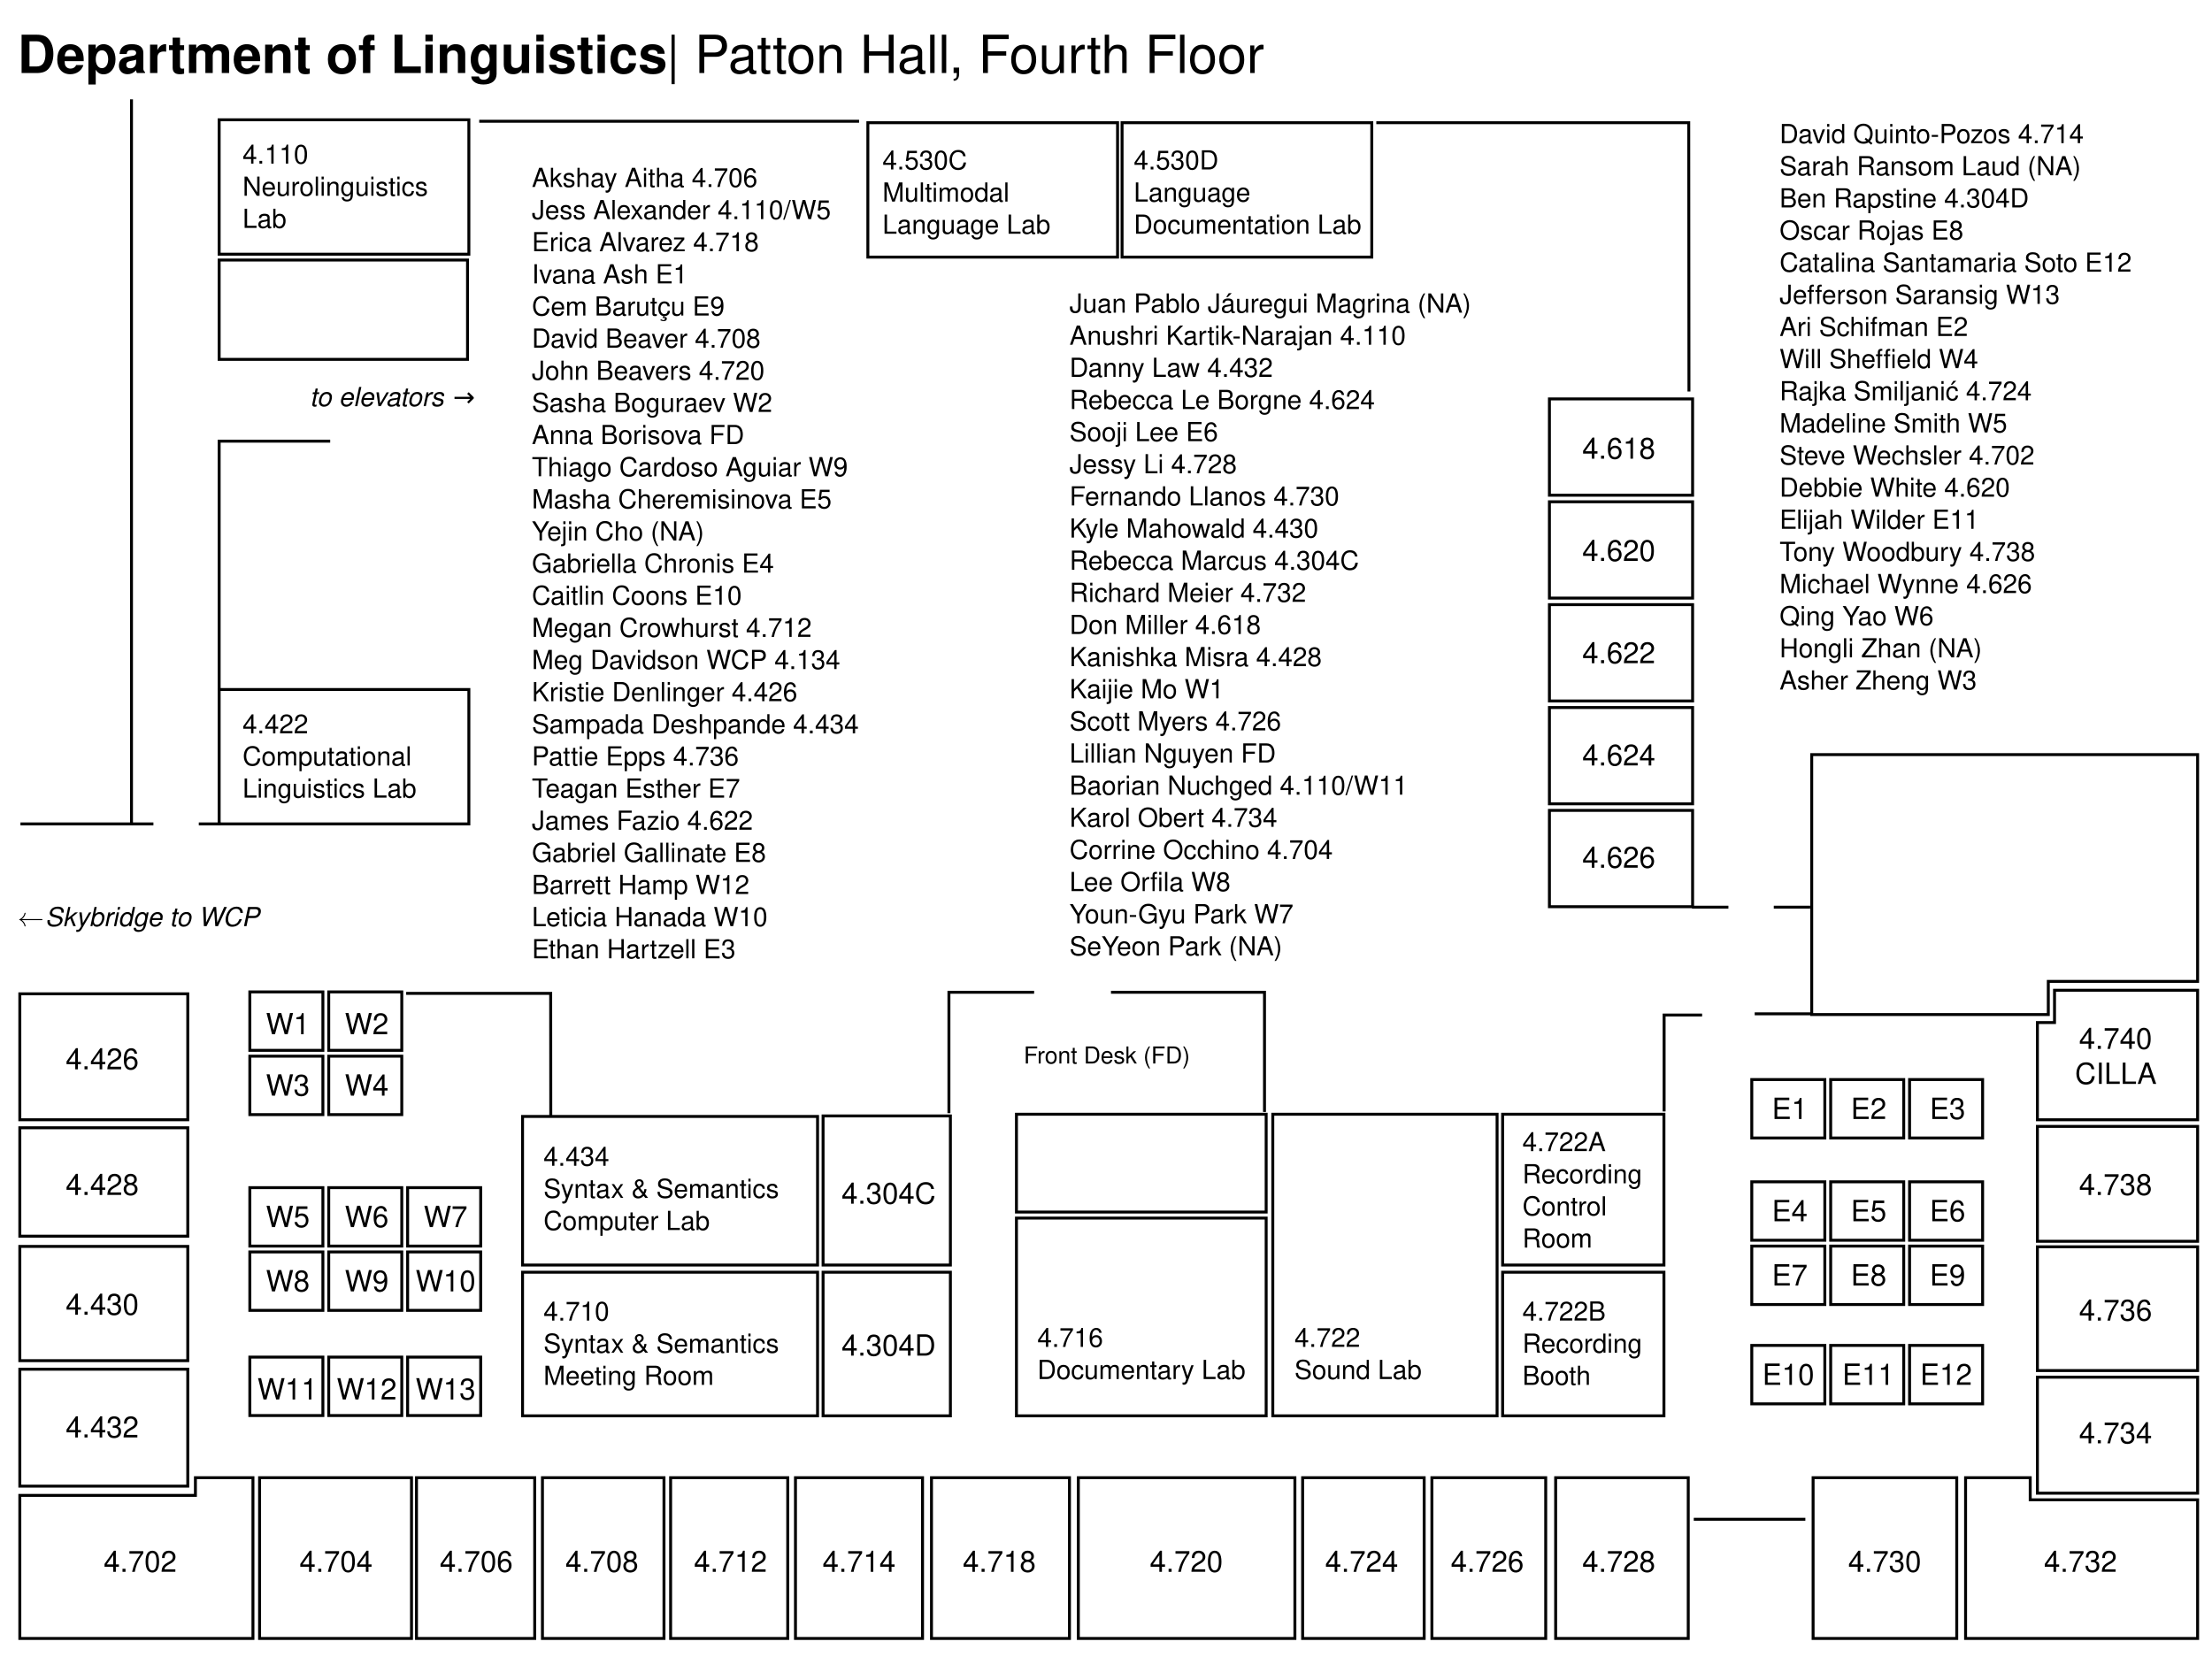
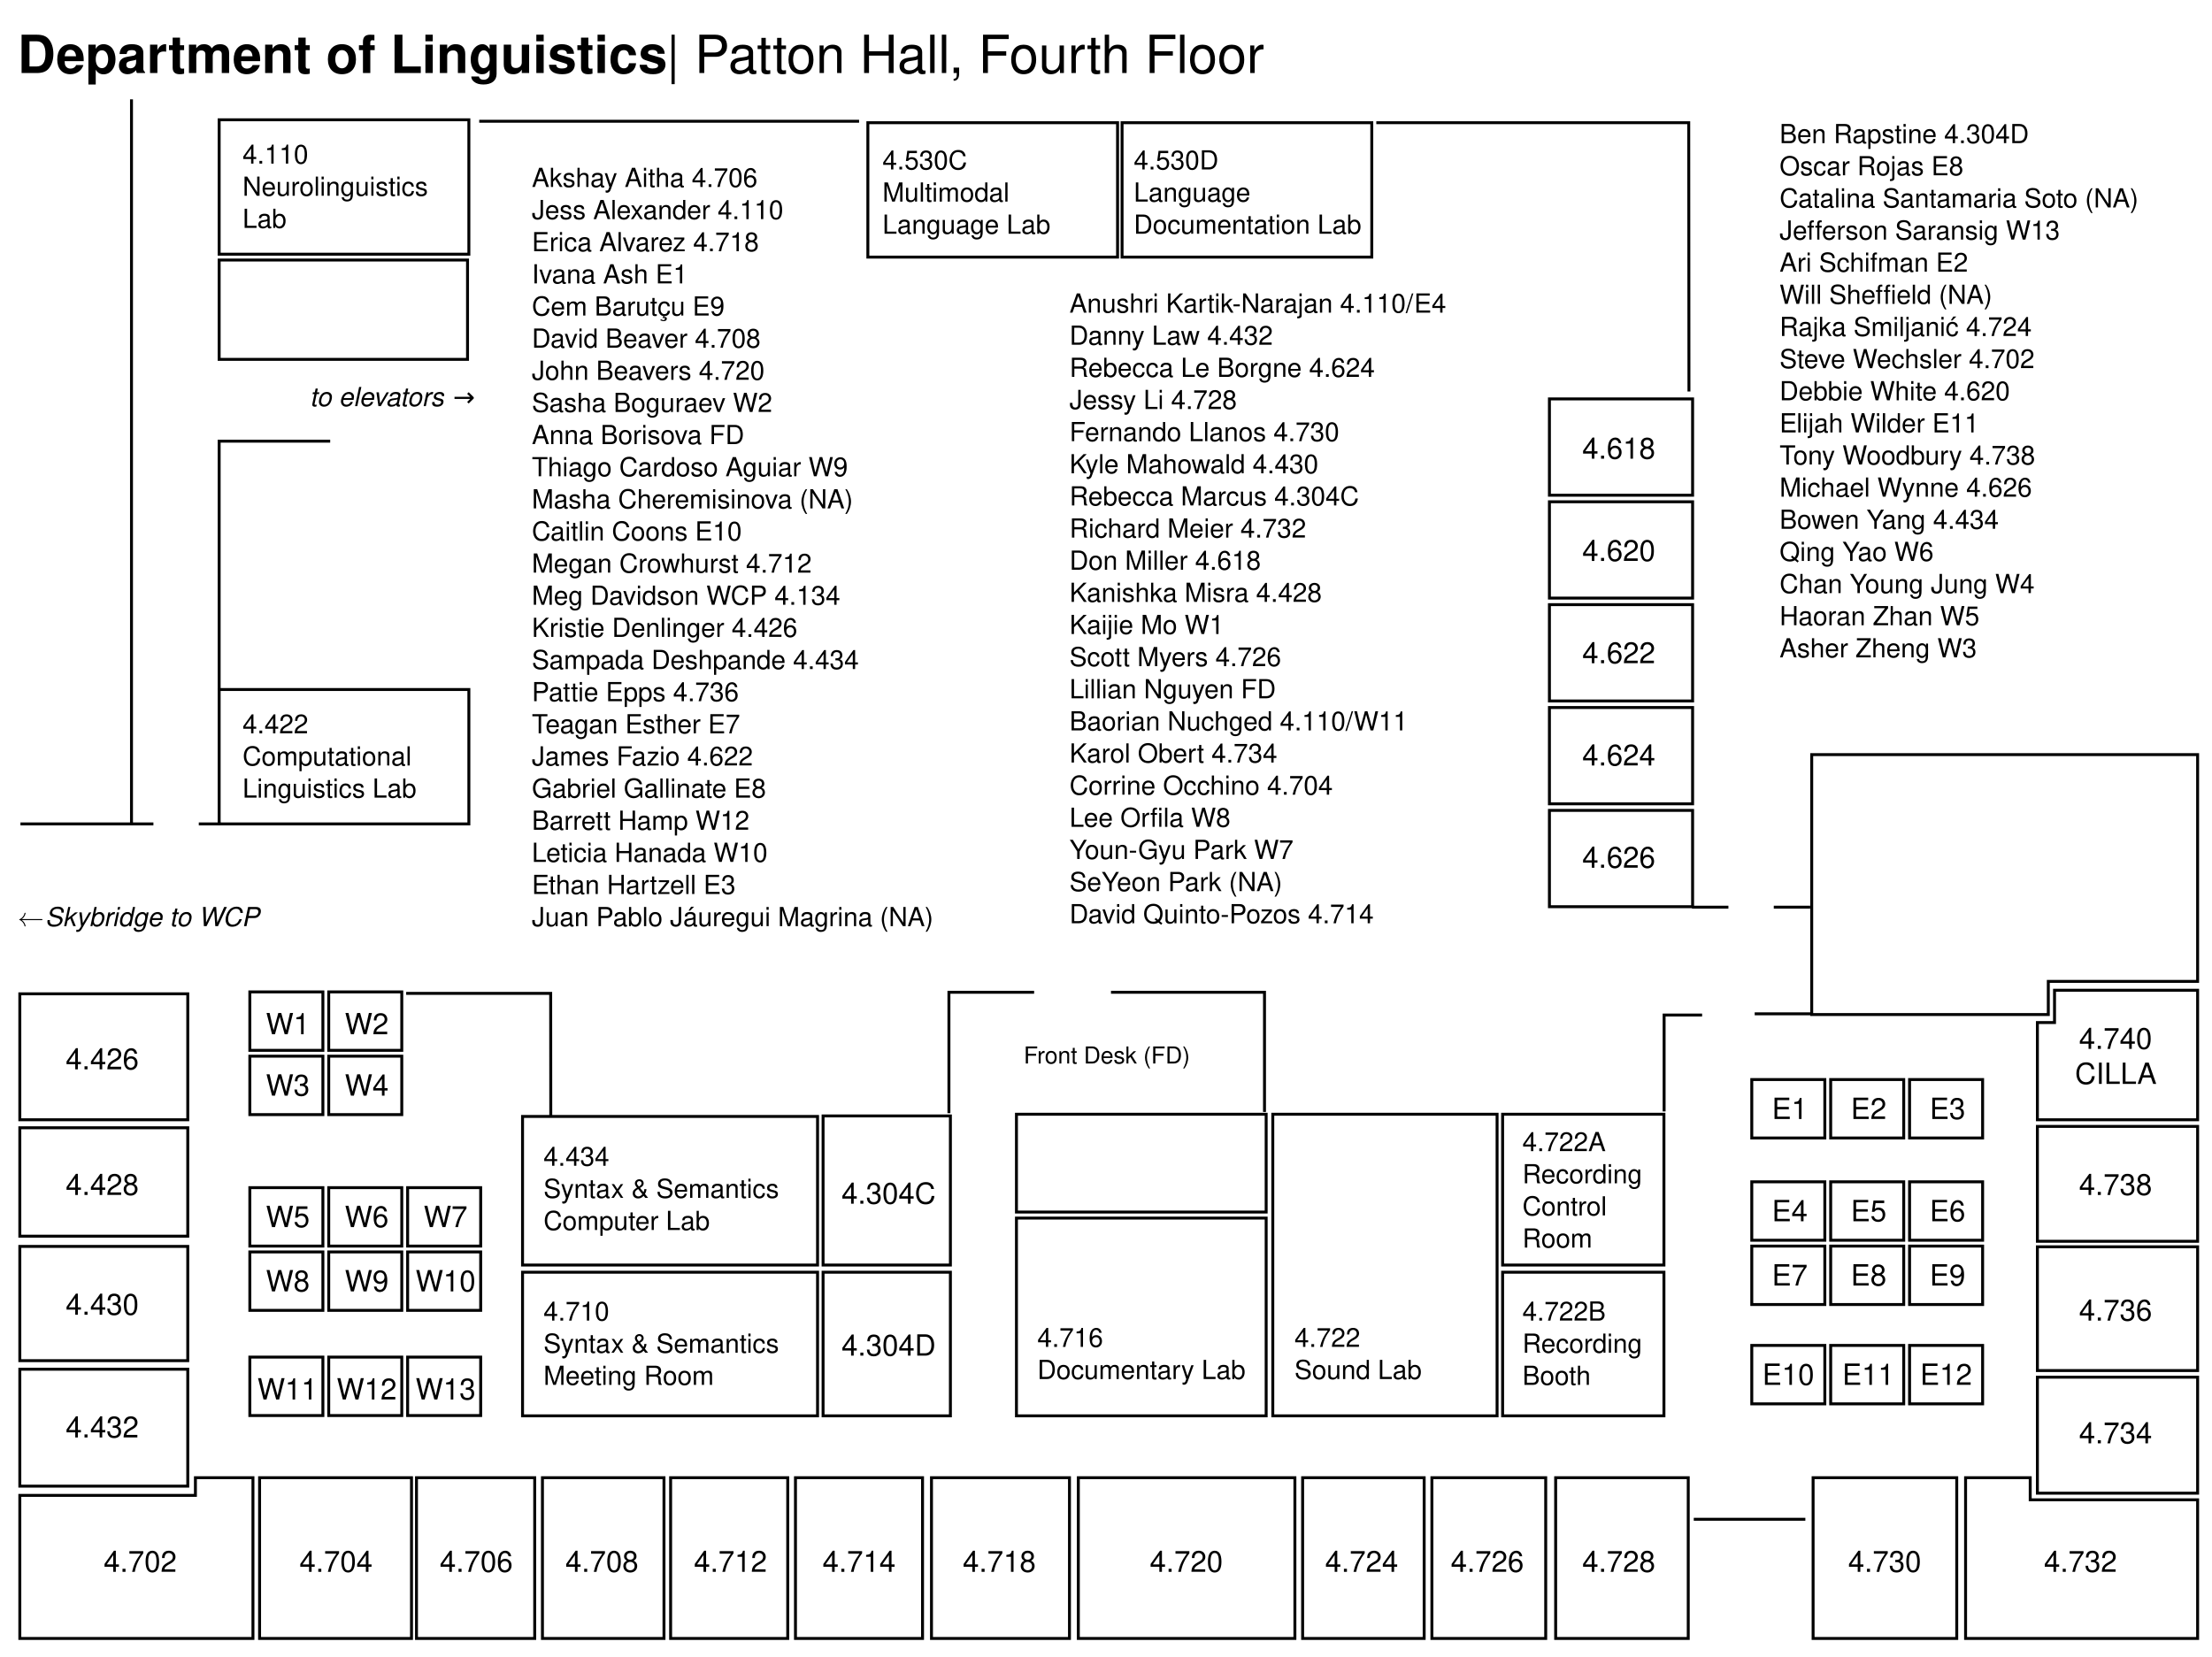
<svg xmlns="http://www.w3.org/2000/svg" width="757px" height="567px" viewBox="0 0 757 567" version="1.1">
  <g id="Artboard" stroke="none" stroke-width="1" fill="none" fill-rule="evenodd">
    <g id="Slices" />
    <g id="Offices-Shapes" transform="translate(6.7822, 40.5352)" stroke="#000000">
      <polygon id="Shape" points="745.295 295.367 694.198 295.367 694.198 306.712 613.23 306.712 613.23 217.748 745.295 217.748" />
      <line x1="157.718" y1="0.965" x2="286.718" y2="0.965" id="Line" stroke-linecap="square" />
      <polygon id="Shape" points="745.295 520.26 665.887 520.26 665.887 465.242 688.005 465.242 688.005 472.807 745.295 472.807" />
      <rect id="Rectangle" x="613.705" y="465.242" width="49.157" height="55.018" />
      <rect id="Rectangle" x="525.601" y="465.242" width="45.376" height="55.018" />
      <rect id="Rectangle" x="483.249" y="465.242" width="38.948" height="55.018" />
      <rect id="Rectangle" x="439.008" y="465.242" width="41.594" height="55.018" />
      <polygon id="Rectangle" points="362.248 465.242 362.248 520.26 436.361 520.26 436.361 465.242" />
      <polygon id="Rectangle" points="265.447 465.242 265.447 520.26 308.933 520.26 308.933 465.242" />
      <polygon id="Rectangle" points="311.995 465.242 311.995 520.26 359.218 520.26 359.218 465.242" />
      <polygon id="Rectangle" points="274.894 394.909 274.894 444.067 318.468 444.067 318.468 394.909" />
      <polygon id="Rectangle" points="274.894 341.416 274.894 392.451 318.468 392.451 318.468 341.416" />
      <rect id="Rectangle" x="222.718" y="465.242" width="40.082" height="55.018" />
      <rect id="Rectangle" x="178.855" y="465.242" width="41.594" height="55.018" />
      <rect id="Rectangle" x="135.748" y="465.242" width="40.461" height="55.018" />
      <polygon id="Rectangle" points="82.054 465.242 82.054 520.26 134.045 520.26 134.045 465.242" />
      <polygon id="Shape" points="79.783 520.26 -2.13162821e-14 520.26 -2.13162821e-14 471.291 60.094 471.291 60.094 465.242 79.783 465.242" />
      <polygon id="Rectangle" points="-2.84217094e-14 299.622 -2.84217094e-14 342.727 57.477 342.727 57.477 299.622" />
      <polygon id="Rectangle" points="-2.84217094e-14 345.47 -2.84217094e-14 382.574 57.477 382.574 57.477 345.47" />
      <polygon id="Rectangle" points="-2.84217094e-14 386.075 -2.84217094e-14 425.18 57.477 425.18 57.477 386.075" />
      <polygon id="Rectangle" points="-2.84217094e-14 428.11 -2.84217094e-14 468.131 57.477 468.131 57.477 428.11" />
      <rect id="Rectangle" x="690.465" y="430.834" width="54.83" height="39.703" />
      <rect id="Rectangle" x="690.465" y="386.213" width="54.83" height="42.354" />
      <rect id="Rectangle" x="690.465" y="345" width="54.83" height="39.322" />
      <polygon id="Shape" points="690.465 342.729 745.295 342.729 745.295 298.397 696.325 298.397 696.325 309.453 690.465 309.453" />
      <polygon id="Rectangle" points="172.045 394.909 172.045 444.067 273.006 444.067 273.006 394.909" />
      <polygon id="Rectangle" points="172.045 341.592 172.045 392.451 273.006 392.451 273.006 341.592" />
      <rect id="Rectangle" x="341.071" y="340.836" width="85.458" height="33.477" />
      <polygon id="Rectangle" points="68.218 195.465 68.218 241.465 153.676 241.465 153.676 195.465" />
      <polygon id="Rectangle" points="523.468 131.209 523.468 164.174 572.468 164.174 572.468 131.209" />
      <polygon id="Rectangle" points="523.468 96 523.468 128.965 572.468 128.965 572.468 96" />
      <path d="M571.218,93.465 C571.199,69.9 571.185,52.226 571.176,40.444 C571.169,31.782 571.158,18.789 571.145,1.465 C533.312,1.465 504.938,1.465 486.022,1.465 C481.177,1.465 473.909,1.465 464.218,1.465" id="Shape" />
      <polygon id="Rectangle" points="523.468 166.419 523.468 199.384 572.468 199.384 572.468 166.419" />
      <rect id="Rectangle" x="523.468" y="201.628" width="49" height="32.965" />
      <polygon id="Rectangle" points="523.468 236.837 523.468 269.802 572.468 269.802 572.468 236.837" />
      <polygon id="Rectangle" points="428.798 340.836 428.798 444.067 505.558 444.067 505.558 340.836" />
      <rect id="Rectangle" x="507.448" y="340.836" width="55.209" height="51.615" />
      <rect id="Rectangle" x="507.448" y="394.909" width="55.209" height="49.158" />
      <polygon id="Rectangle" points="341.071 376.382 341.071 444.067 426.529 444.067 426.529 376.382" />
      <polygon id="Rectangle" points="68.218 0.465 68.218 46.465 153.676 46.465 153.676 0.465" />
      <polygon id="Rectangle" points="290.218 1.465 290.218 47.465 375.676 47.465 375.676 1.465" />
      <polygon id="Rectangle" points="377.218 1.465 377.218 47.465 462.676 47.465 462.676 1.465" />
      <polygon id="Rectangle" points="68.218 48.465 68.218 82.465 153.218 82.465 153.218 48.465" />
    </g>
    <g id="Offices-Labels" transform="translate(22, 47)" fill="#000000" font-family="Helvetica" font-weight="normal">
      <text id="4.422-Computational" font-size="9">
        <tspan x="61" y="204">4.422</tspan>
        <tspan x="61" y="215">Computational</tspan>
        <tspan x="61" y="226">Linguistics Lab</tspan>
      </text>
      <text id="4.530C-Multimodal-La" font-size="9">
        <tspan x="280" y="11">4.530C</tspan>
        <tspan x="280" y="22">Multimodal</tspan>
        <tspan x="280" y="33">Language Lab</tspan>
      </text>
      <text id="4.530D-Language-Docu" font-size="9">
        <tspan x="366" y="11">4.530D</tspan>
        <tspan x="366" y="22">Language</tspan>
        <tspan x="366" y="33">Documentation Lab</tspan>
      </text>
      <text id="4.110-Neurolinguisti" font-size="9">
        <tspan x="61" y="9">4.110</tspan>
        <tspan x="61" y="20">Neurolinguistics</tspan>
        <tspan x="61" y="31">Lab</tspan>
      </text>
      <text id="4.426" font-size="10">
        <tspan x="0.488" y="319">4.426</tspan>
      </text>
      <text id="4.428" font-size="10">
        <tspan x="0.488" y="362">4.428</tspan>
      </text>
      <text id="4.430" font-size="10">
        <tspan x="0.488" y="403">4.430</tspan>
      </text>
      <text id="4.432" font-size="10">
        <tspan x="0.488" y="445">4.432</tspan>
      </text>
      <text id="4.702" font-size="10">
        <tspan x="13.488" y="491">4.702</tspan>
      </text>
      <text id="4.704" font-size="10">
        <tspan x="80.488" y="491">4.704</tspan>
      </text>
      <text id="4.706" font-size="10">
        <tspan x="128.488" y="491">4.706</tspan>
      </text>
      <text id="4.708" font-size="10">
        <tspan x="171.488" y="491">4.708</tspan>
      </text>
      <text id="4.712" font-size="10">
        <tspan x="215.488" y="491">4.712</tspan>
      </text>
      <text id="4.714" font-size="10">
        <tspan x="259.488" y="491">4.714</tspan>
      </text>
      <text id="4.718" font-size="10">
        <tspan x="307.488" y="491">4.718</tspan>
      </text>
      <text id="4.720" font-size="10">
        <tspan x="371.488" y="491">4.720</tspan>
      </text>
      <text id="4.724" font-size="10">
        <tspan x="431.488" y="491">4.724</tspan>
      </text>
      <text id="4.726" font-size="10">
        <tspan x="474.488" y="491">4.726</tspan>
      </text>
      <text id="4.728" font-size="10">
        <tspan x="519.488" y="491">4.728</tspan>
      </text>
      <text id="4.730" font-size="10">
        <tspan x="610.488" y="491">4.730</tspan>
      </text>
      <text id="4.732" font-size="10">
        <tspan x="677.488" y="491">4.732</tspan>
      </text>
      <text id="4.734" font-size="10">
        <tspan x="689.488" y="447">4.734</tspan>
      </text>
      <text id="4.736" font-size="10">
        <tspan x="689.488" y="405">4.736</tspan>
      </text>
      <text id="4.738" font-size="10">
        <tspan x="689.488" y="362">4.738</tspan>
      </text>
      <text id="4.618" font-size="10">
        <tspan x="519.488" y="110">4.618</tspan>
      </text>
      <text id="4.620" font-size="10">
        <tspan x="519.488" y="145">4.620</tspan>
      </text>
      <text id="4.622" font-size="10">
        <tspan x="519.488" y="180">4.622</tspan>
      </text>
      <text id="4.624" font-size="10">
        <tspan x="519.488" y="215">4.624</tspan>
      </text>
      <text id="4.626" font-size="10">
        <tspan x="519.488" y="250">4.626</tspan>
      </text>
      <text id="4.740" font-size="10">
        <tspan x="689.488" y="312">4.740</tspan>
        <tspan x="688.104" y="324">CILLA</tspan>
      </text>
      <text id="4.434" font-size="9">
        <tspan x="164" y="352">4.434</tspan>
        <tspan x="164" y="363">Syntax &amp; Semantics</tspan>
        <tspan x="164" y="374">Computer Lab</tspan>
      </text>
      <text id="4.710" font-size="9">
        <tspan x="164" y="405">4.710</tspan>
        <tspan x="164" y="416">Syntax &amp; Semantics</tspan>
        <tspan x="164" y="427">Meeting Room</tspan>
      </text>
      <text id="4.716" font-size="9">
        <tspan x="333" y="414">4.716</tspan>
        <tspan x="333" y="425">Documentary Lab</tspan>
      </text>
      <text id="4.304C" font-size="10">
        <tspan x="266" y="365">4.304C</tspan>
      </text>
      <text id="4.304D" font-size="10">
        <tspan x="266" y="417">4.304D</tspan>
      </text>
      <text id="4.722-Sound-Lab" font-size="9">
        <tspan x="421" y="414">4.722</tspan>
        <tspan x="421" y="425">Sound Lab</tspan>
      </text>
      <text id="4.722B" font-size="9">
        <tspan x="499" y="405">4.722B</tspan>
        <tspan x="499" y="416">Recording </tspan>
        <tspan x="499" y="427">Booth</tspan>
      </text>
      <text id="4.722A" font-size="9">
        <tspan x="499" y="347">4.722A</tspan>
        <tspan x="499" y="358">Recording </tspan>
        <tspan x="499" y="369">Control </tspan>
        <tspan x="499" y="380">Room</tspan>
      </text>
      <text id="Front-Desk-(FD)" font-size="8">
        <tspan x="328.332" y="317">Front Desk (FD)</tspan>
      </text>
    </g>
    <g id="Workstations-East---Listing" transform="translate(182, 40)" fill="#000000" font-family="Helvetica" font-size="9" font-weight="normal">
      <text id="Akshay-Aitha-4.706-J">
        <tspan x="0" y="24">Akshay Aitha   4.706</tspan>
-         <tspan x="0" y="35">Jess Alexander   4.110/W5</tspan>
+         <tspan x="0" y="35">Jess Alexander   4.110</tspan>
        <tspan x="0" y="46">Erica Alvarez   4.718</tspan>
        <tspan x="0" y="57">Ivana Ash   E1</tspan>
        <tspan x="0" y="68">Cem Barutçu   E9</tspan>
        <tspan x="0" y="79">David Beaver   4.708</tspan>
        <tspan x="0" y="90">John Beavers   4.720</tspan>
        <tspan x="0" y="101">Sasha Boguraev   W2</tspan>
        <tspan x="0" y="112">Anna Borisova   FD</tspan>
        <tspan x="0" y="123">Thiago Cardoso Aguiar   W9</tspan>
-         <tspan x="0" y="134">Masha Cheremisinova   E5</tspan>
-         <tspan x="0" y="145">Yejin Cho   (NA)</tspan>
-         <tspan x="0" y="156">Gabriella Chronis   E4</tspan>
-         <tspan x="0" y="167">Caitlin Coons   E10</tspan>
-         <tspan x="0" y="178">Megan Crowhurst   4.712</tspan>
-         <tspan x="0" y="189">Meg Davidson   WCP 4.134</tspan>
-         <tspan x="0" y="200">Kristie Denlinger  4.426</tspan>
-         <tspan x="0" y="211">Sampada Deshpande   4.434</tspan>
-         <tspan x="0" y="222">Pattie Epps   4.736</tspan>
-         <tspan x="0" y="233">Teagan Esther   E7</tspan>
-         <tspan x="0" y="244">James Fazio   4.622</tspan>
-         <tspan x="0" y="255">Gabriel Gallinate   E8</tspan>
-         <tspan x="0" y="266">Barrett Hamp   W12</tspan>
-         <tspan x="0" y="277">Leticia Hanada   W10</tspan>
-         <tspan x="0" y="288">Ethan Hartzell   E3</tspan>
-         <tspan x="0" y="299" />
-       </text>
-       <text id="Juan-Pablo-Jáuregui">
-         <tspan x="184" y="67">Juan Pablo Jáuregui Magrina   (NA)</tspan>
-         <tspan x="184" y="78">Anushri Kartik-Narajan   4.110</tspan>
-         <tspan x="184" y="89">Danny Law   4.432</tspan>
-         <tspan x="184" y="100">Rebecca Le Borgne   4.624</tspan>
-         <tspan x="184" y="111">Sooji Lee   E6</tspan>
-         <tspan x="184" y="122">Jessy Li   4.728</tspan>
-         <tspan x="184" y="133">Fernando Llanos   4.730</tspan>
-         <tspan x="184" y="144">Kyle Mahowald   4.430</tspan>
-         <tspan x="184" y="155">Rebecca Marcus   4.304C</tspan>
-         <tspan x="184" y="166">Richard Meier   4.732</tspan>
-         <tspan x="184" y="177">Don Miller   4.618</tspan>
-         <tspan x="184" y="188">Kanishka Misra   4.428</tspan>
-         <tspan x="184" y="199">Kaijie Mo   W1</tspan>
-         <tspan x="184" y="210">Scott Myers   4.726</tspan>
-         <tspan x="184" y="221">Lillian Nguyen   FD</tspan>
-         <tspan x="184" y="232">Baorian Nuchged   4.110/W11</tspan>
-         <tspan x="184" y="243">Karol Obert   4.734</tspan>
-         <tspan x="184" y="254">Corrine Occhino   4.704</tspan>
-         <tspan x="184" y="265">Lee Orfila   W8</tspan>
-         <tspan x="184" y="276">Youn-Gyu Park   W7</tspan>
-         <tspan x="184" y="287">SeYeon Park   (NA)</tspan>
-       </text>
-       <text id="David-Quinto-Pozos-4">
-         <tspan x="427" y="9">David Quinto-Pozos   4.714</tspan>
-         <tspan x="427" y="20">Sarah Ransom Laud   (NA)</tspan>
-         <tspan x="427" y="31">Ben Rapstine   4.304D</tspan>
-         <tspan x="427" y="42">Oscar Rojas   E8</tspan>
-         <tspan x="427" y="53">Catalina Santamaria Soto   E12</tspan>
-         <tspan x="427" y="64">Jefferson Saransig   W13</tspan>
-         <tspan x="427" y="75">Ari Schifman   E2</tspan>
-         <tspan x="427" y="86">Will Sheffield   W4</tspan>
-         <tspan x="427" y="97">Rajka Smiljanić   4.724</tspan>
-         <tspan x="427" y="108">Madeline Smith   W5</tspan>
-         <tspan x="427" y="119">Steve Wechsler   4.702</tspan>
-         <tspan x="427" y="130">Debbie White   4.620</tspan>
-         <tspan x="427" y="141">Elijah Wilder   E11</tspan>
-         <tspan x="427" y="152">Tony Woodbury   4.738</tspan>
-         <tspan x="427" y="163">Michael Wynne   4.626</tspan>
-         <tspan x="427" y="174">Qing Yao   W6</tspan>
-         <tspan x="427" y="185">Hongli Zhan   (NA)</tspan>
-         <tspan x="427" y="196">Asher Zheng   W3</tspan>
+         <tspan x="0" y="134">Masha Cheremisinova   (NA)</tspan>
+         <tspan x="0" y="145">Caitlin Coons   E10</tspan>
+         <tspan x="0" y="156">Megan Crowhurst   4.712</tspan>
+         <tspan x="0" y="167">Meg Davidson   WCP 4.134</tspan>
+         <tspan x="0" y="178">Kristie Denlinger  4.426</tspan>
+         <tspan x="0" y="189">Sampada Deshpande   4.434</tspan>
+         <tspan x="0" y="200">Pattie Epps   4.736</tspan>
+         <tspan x="0" y="211">Teagan Esther   E7</tspan>
+         <tspan x="0" y="222">James Fazio   4.622</tspan>
+         <tspan x="0" y="233">Gabriel Gallinate   E8</tspan>
+         <tspan x="0" y="244">Barrett Hamp   W12</tspan>
+         <tspan x="0" y="255">Leticia Hanada   W10</tspan>
+         <tspan x="0" y="266">Ethan Hartzell   E3</tspan>
+         <tspan x="0" y="277">Juan Pablo Jáuregui Magrina   (NA)</tspan>
+         <tspan x="0" y="288" />
+       </text>
+       <text id="Anushri-Kartik-Naraj">
+         <tspan x="184" y="67">Anushri Kartik-Narajan   4.110/E4</tspan>
+         <tspan x="184" y="78">Danny Law   4.432</tspan>
+         <tspan x="184" y="89">Rebecca Le Borgne   4.624</tspan>
+         <tspan x="184" y="100">Jessy Li   4.728</tspan>
+         <tspan x="184" y="111">Fernando Llanos   4.730</tspan>
+         <tspan x="184" y="122">Kyle Mahowald   4.430</tspan>
+         <tspan x="184" y="133">Rebecca Marcus   4.304C</tspan>
+         <tspan x="184" y="144">Richard Meier   4.732</tspan>
+         <tspan x="184" y="155">Don Miller   4.618</tspan>
+         <tspan x="184" y="166">Kanishka Misra   4.428</tspan>
+         <tspan x="184" y="177">Kaijie Mo   W1</tspan>
+         <tspan x="184" y="188">Scott Myers   4.726</tspan>
+         <tspan x="184" y="199">Lillian Nguyen   FD</tspan>
+         <tspan x="184" y="210">Baorian Nuchged   4.110/W11</tspan>
+         <tspan x="184" y="221">Karol Obert   4.734</tspan>
+         <tspan x="184" y="232">Corrine Occhino   4.704</tspan>
+         <tspan x="184" y="243">Lee Orfila   W8</tspan>
+         <tspan x="184" y="254">Youn-Gyu Park   W7</tspan>
+         <tspan x="184" y="265">SeYeon Park   (NA)</tspan>
+         <tspan x="184" y="276">David Quinto-Pozos   4.714</tspan>
+       </text>
+       <text id="Ben-Rapstine-4.304D">
+         <tspan x="427" y="9">Ben Rapstine   4.304D</tspan>
+         <tspan x="427" y="20">Oscar Rojas   E8</tspan>
+         <tspan x="427" y="31">Catalina Santamaria Soto   (NA)</tspan>
+         <tspan x="427" y="42">Jefferson Saransig   W13</tspan>
+         <tspan x="427" y="53">Ari Schifman   E2</tspan>
+         <tspan x="427" y="64">Will Sheffield   (NA)</tspan>
+         <tspan x="427" y="75">Rajka Smiljanić   4.724</tspan>
+         <tspan x="427" y="86">Steve Wechsler   4.702</tspan>
+         <tspan x="427" y="97">Debbie White   4.620</tspan>
+         <tspan x="427" y="108">Elijah Wilder   E11</tspan>
+         <tspan x="427" y="119">Tony Woodbury   4.738</tspan>
+         <tspan x="427" y="130">Michael Wynne   4.626</tspan>
+         <tspan x="427" y="141">Bowen Yang   4.434</tspan>
+         <tspan x="427" y="152">Qing Yao   W6</tspan>
+         <tspan x="427" y="163">Chan Young Jung   W4</tspan>
+         <tspan x="427" y="174">Haoran Zhan   W5</tspan>
+         <tspan x="427" y="185">Asher Zheng   W3</tspan>
      </text>
    </g>
    <g id="Workstations-East---Outlines" transform="translate(599, 369)" stroke="#000000">
      <path d="M25.5,35.5 L25.5,55.5 L0.5,55.5 L0.5,35.5 L25.5,35.5 Z" id="Rectangle-65" />
      <path d="M79.5,57.5 L79.5,77.5 L54.5,77.5 L54.5,57.5 L79.5,57.5 Z" id="Rectangle-65" />
      <path d="M52.5,57.5 L52.5,77.5 L27.5,77.5 L27.5,57.5 L52.5,57.5 Z" id="Rectangle-65" />
      <path d="M25.5,57.5 L25.5,77.5 L0.5,77.5 L0.5,57.5 L25.5,57.5 Z" id="Rectangle-65" />
      <path d="M79.5,35.5 L79.5,55.5 L54.5,55.5 L54.5,35.5 L79.5,35.5 Z" id="Rectangle-65" />
      <path d="M52.5,35.5 L52.5,55.5 L27.5,55.5 L27.5,35.5 L52.5,35.5 Z" id="Rectangle-65" />
      <path d="M25.5,0.5 L25.5,20.5 L0.5,20.5 L0.5,0.5 L25.5,0.5 Z" id="Rectangle-65-copy" />
      <path d="M79.5,0.5 L79.5,20.5 L54.5,20.5 L54.5,0.5 L79.5,0.5 Z" id="Rectangle-65-copy" />
      <path d="M52.5,0.5 L52.5,20.5 L27.5,20.5 L27.5,0.5 L52.5,0.5 Z" id="Rectangle-65-copy" />
      <path d="M25.5,91.5 L25.5,111.5 L0.5,111.5 L0.5,91.5 L25.5,91.5 Z" id="Rectangle-65-copy-2" />
      <path d="M79.5,91.5 L79.5,111.5 L54.5,111.5 L54.5,91.5 L79.5,91.5 Z" id="Rectangle-65-copy-2" />
      <path d="M52.5,91.5 L52.5,111.5 L27.5,111.5 L27.5,91.5 L52.5,91.5 Z" id="Rectangle-65-copy-2" />
    </g>
    <g id="Workstations-East---Labels" transform="translate(603, 373)" fill="#000000" font-family="Helvetica" font-size="10" font-weight="normal">
      <text id="E1">
        <tspan x="3.384" y="10">E1</tspan>
      </text>
      <text id="E2">
        <tspan x="30.384" y="10">E2</tspan>
      </text>
      <text id="E3">
        <tspan x="57.384" y="10">E3</tspan>
      </text>
      <text id="E4">
        <tspan x="3.384" y="45">E4</tspan>
      </text>
      <text id="E5">
        <tspan x="30.384" y="45">E5</tspan>
      </text>
      <text id="E6">
        <tspan x="57.384" y="45">E6</tspan>
      </text>
      <text id="E7">
        <tspan x="3.384" y="67">E7</tspan>
      </text>
      <text id="E8">
        <tspan x="30.384" y="67">E8</tspan>
      </text>
      <text id="E9">
        <tspan x="57.384" y="67">E9</tspan>
      </text>
      <text id="E10">
        <tspan x="0.104" y="101">E10</tspan>
      </text>
      <text id="E11">
        <tspan x="27.472" y="101">E11</tspan>
      </text>
      <text id="E12">
        <tspan x="54.104" y="101">E12</tspan>
      </text>
    </g>
    <g id="Workstations-West---Outlines" transform="translate(85, 339)" stroke="#000000">
      <path d="M25.5,67.5 L25.5,87.5 L0.5,87.5 L0.5,67.5 L25.5,67.5 Z" id="Rectangle-65" />
      <path d="M79.5,89.5 L79.5,109.5 L54.5,109.5 L54.5,89.5 L79.5,89.5 Z" id="Rectangle-65" />
      <path d="M52.5,89.5 L52.5,109.5 L27.5,109.5 L27.5,89.5 L52.5,89.5 Z" id="Rectangle-65" />
      <path d="M25.5,89.5 L25.5,109.5 L0.5,109.5 L0.5,89.5 L25.5,89.5 Z" id="Rectangle-65" />
      <path d="M79.5,125.5 L79.5,145.5 L54.5,145.5 L54.5,125.5 L79.5,125.5 Z" id="Rectangle-65-copy" />
      <path d="M52.5,125.5 L52.5,145.5 L27.5,145.5 L27.5,125.5 L52.5,125.5 Z" id="Rectangle-65-copy" />
      <path d="M25.5,125.5 L25.5,145.5 L0.5,145.5 L0.5,125.5 L25.5,125.5 Z" id="Rectangle-65-copy" />
      <path d="M79.5,67.5 L79.5,87.5 L54.5,87.5 L54.5,67.5 L79.5,67.5 Z" id="Rectangle-65" />
      <path d="M52.5,67.5 L52.5,87.5 L27.5,87.5 L27.5,67.5 L52.5,67.5 Z" id="Rectangle-65" />
      <path d="M25.5,0.5 L25.5,20.5 L0.5,20.5 L0.5,0.5 L25.5,0.5 Z" id="Rectangle-65-copy" />
      <path d="M52.5,22.5 L52.5,42.5 L27.5,42.5 L27.5,22.5 L52.5,22.5 Z" id="Rectangle-65-copy" />
      <path d="M25.5,22.5 L25.5,42.5 L0.5,42.5 L0.5,22.5 L25.5,22.5 Z" id="Rectangle-65-copy" />
      <path d="M52.5,0.5 L52.5,20.5 L27.5,20.5 L27.5,0.5 L52.5,0.5 Z" id="Rectangle-65-copy" />
    </g>
    <g id="Workstations-West---Labels" transform="translate(88, 344)" fill="#000000" font-family="Helvetica" font-size="10" font-weight="normal">
      <text id="W5">
        <tspan x="3" y="76">W5</tspan>
      </text>
      <text id="W1">
        <tspan x="3" y="10">W1</tspan>
      </text>
      <text id="W3">
        <tspan x="3" y="31">W3</tspan>
      </text>
      <text id="W4">
        <tspan x="30" y="31">W4</tspan>
      </text>
      <text id="W2">
        <tspan x="30" y="10">W2</tspan>
      </text>
      <text id="W6">
        <tspan x="30" y="76">W6</tspan>
      </text>
      <text id="W7">
        <tspan x="57" y="76">W7</tspan>
      </text>
      <text id="W8">
        <tspan x="3" y="98">W8</tspan>
      </text>
      <text id="W11">
        <tspan x="0.088" y="135">W11</tspan>
      </text>
      <text id="W9">
        <tspan x="30" y="98">W9</tspan>
      </text>
      <text id="W10">
        <tspan x="54.219" y="98">W10</tspan>
      </text>
      <text id="W12">
        <tspan x="27.219" y="135">W12</tspan>
      </text>
      <text id="W13">
        <tspan x="54.219" y="135">W13</tspan>
      </text>
    </g>
    <g id="RLP-Walls" transform="translate(7, 34)" stroke="#000000">
      <path d="M181.489,348 C181.48,337.242 181.474,329.174 181.469,323.795 C181.466,319.84 181.461,313.909 181.455,306 C163.957,306 150.834,306 142.085,306 C139.844,306 136.482,306 132,306" id="Shape" />
      <polyline id="Shape" points="317.745 347 317.745 305.623 346.899 305.623" />
      <polyline id="Shape" points="373.209 305.623 425.744 305.623 425.744 346.586" />
      <polyline id="Shape" points="575.5 313.417 562.5 313.417 562.5 346.417" />
      <line x1="613.062" y1="313" x2="593.5" y2="313" id="Shape" />
      <line x1="584.5" y1="276.5" x2="572.031" y2="276.5" id="Shape" />
      <line x1="45.5" y1="248" x2="38.031" y2="248" id="Shape" />
      <line x1="68.5" y1="248" x2="61.031" y2="248" id="Shape" />
      <line x1="612.5" y1="276.5" x2="600.031" y2="276.5" id="Shape" />
      <line x1="572.649" y1="486" x2="610.835" y2="486" id="Shape" />
      <polyline id="Shape" points="0 248 38 248 38 0" />
      <polyline id="Shape" transform="translate(87, 159.5) scale(-1, -1) translate(-87, -159.5)" points="68 202 106 202 106 117" />
    </g>
    <g id="RLP-Labels" transform="translate(6, 7)" fill="#000000" font-family="Helvetica-Bold, Helvetica" font-size="18" font-weight="bold">
      <text id="Department-of-Lingui">
        <tspan x="0" y="18">Department of Linguistics</tspan>
        <tspan x="222.021" y="18" font-family="Helvetica" font-weight="normal"> | Patton Hall, Fourth Floor</tspan>
      </text>
    </g>
    <text id="⃪-Skybridge-to-WCP" font-family="STIXTwoMath-Regular, STIX Two Math" font-size="9" font-weight="normal" fill="#000000">
      <tspan x="12.922" y="317">⃪</tspan>
      <tspan x="12.922" y="317" font-family="Helvetica"> </tspan>
      <tspan x="15.422" y="317" font-family="Helvetica-Oblique, Helvetica" font-style="italic">Skybridge to WCP</tspan>
    </text>
    <text id="to-elevators-→" font-family="Helvetica-Oblique, Helvetica" font-size="9" font-style="italic" font-weight="normal" fill="#000000">
      <tspan x="106" y="139">to elevators </tspan>
      <tspan x="155.025" y="139" font-family="LucidaGrande, Lucida Grande">→</tspan>
    </text>
  </g>
</svg>
